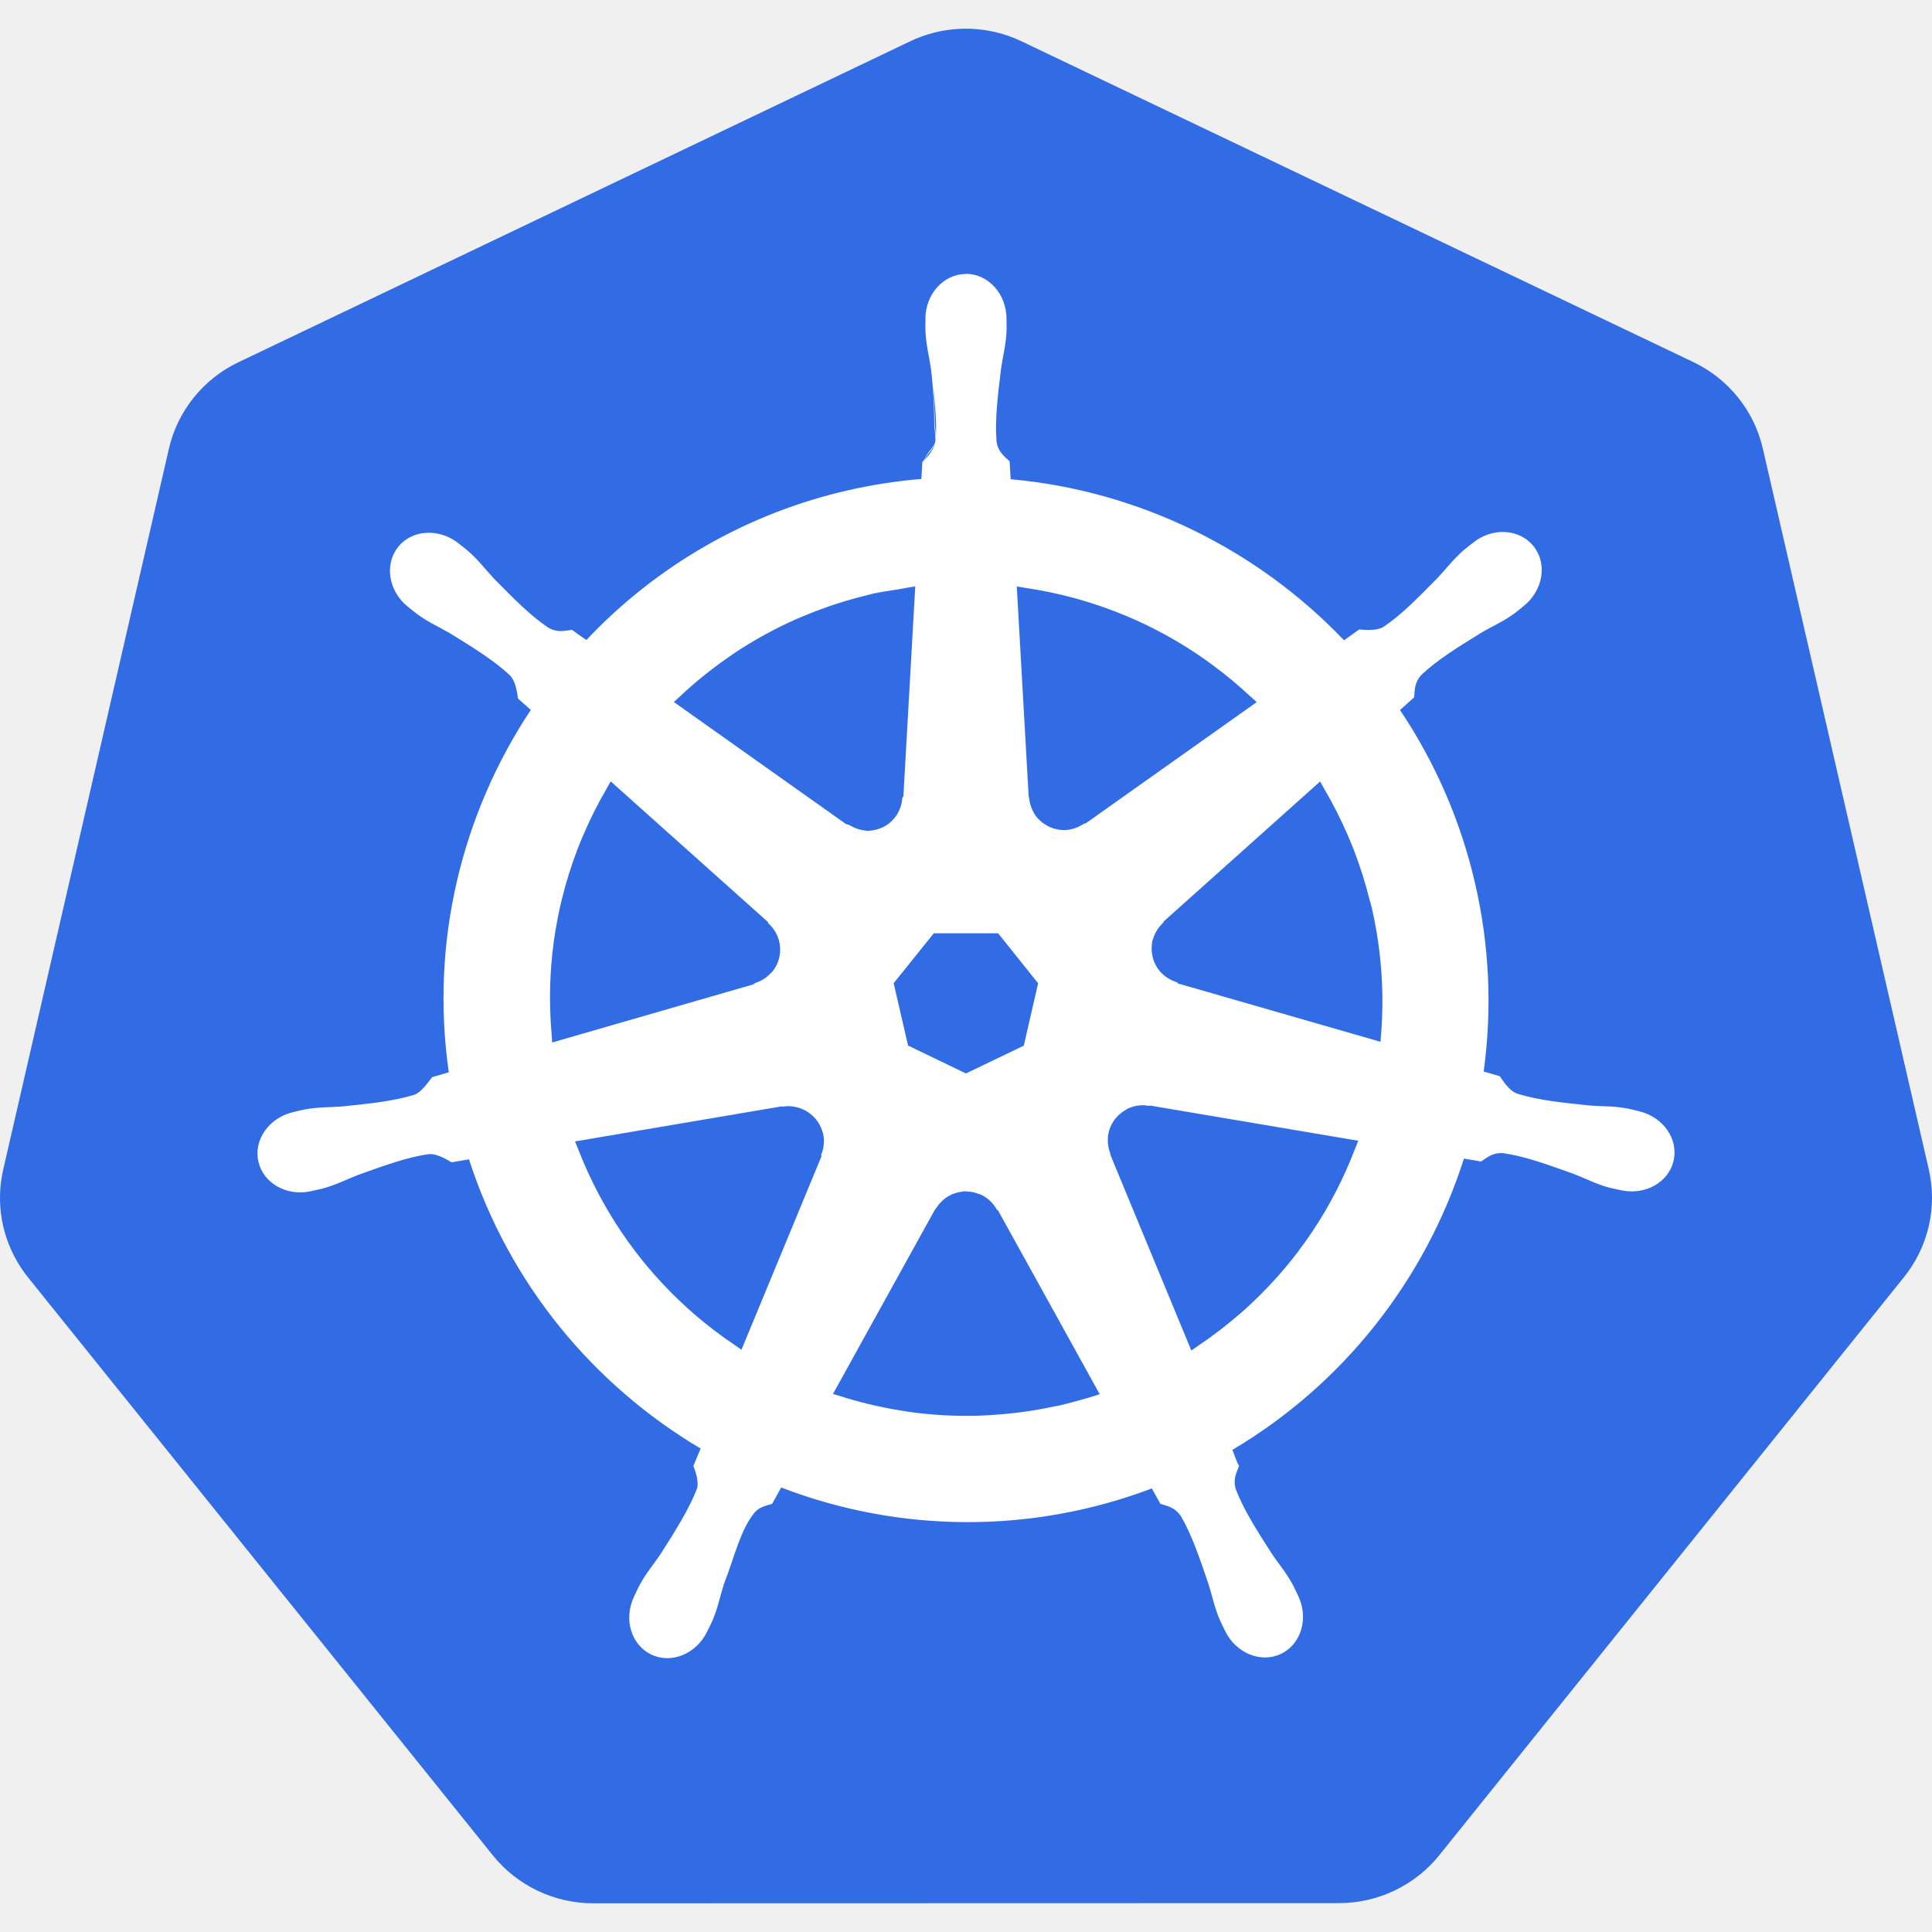
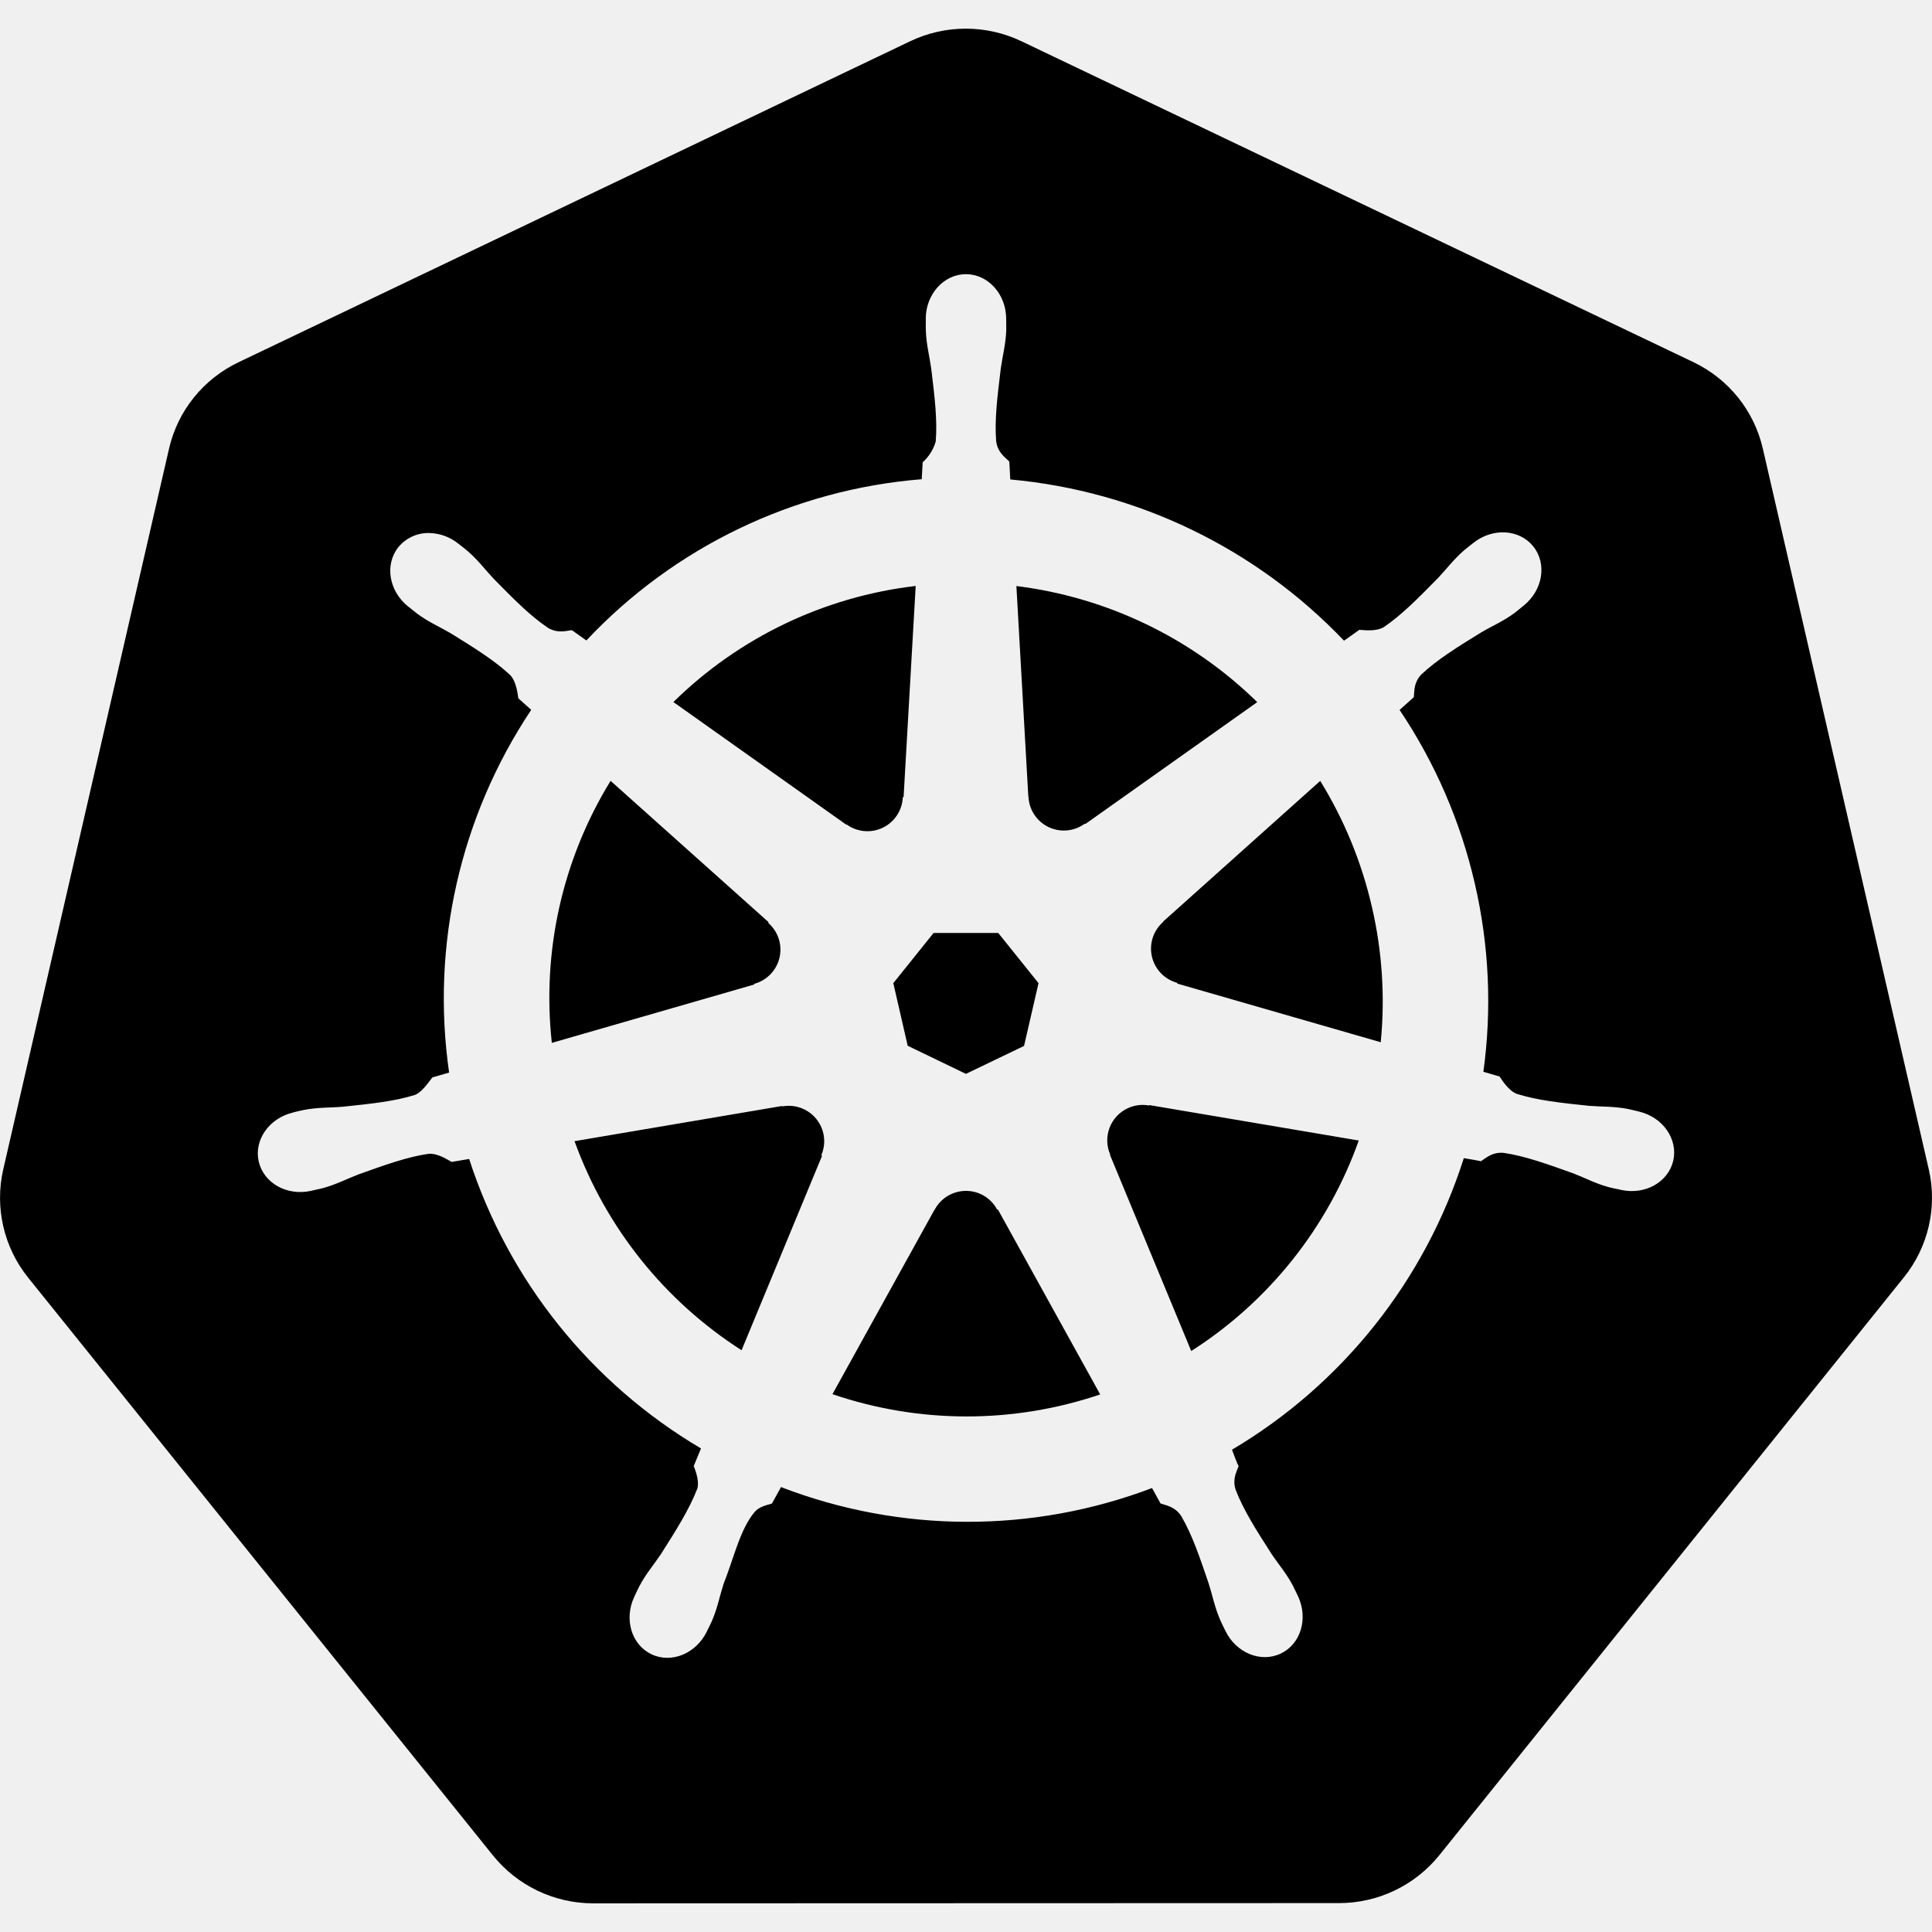
- <svg xmlns="http://www.w3.org/2000/svg" viewBox="0 0 128 128">
-   <path fill="#326ce5" d="M63.556 1.912a8.51 8.44 0 0 0-3.26.826L15.795 24a8.51 8.44 0 0 0-4.604 5.725L.214 77.485a8.51 8.44 0 0 0 1.155 6.47 8.51 8.44 0 0 0 .484.672l30.8 38.296a8.51 8.44 0 0 0 6.653 3.176l49.394-.012a8.51 8.44 0 0 0 6.653-3.17l30.789-38.301a8.51 8.44 0 0 0 1.645-7.142l-10.996-47.76a8.51 8.44 0 0 0-4.604-5.726L67.682 2.738a8.51 8.44 0 0 0-4.126-.826z" />
-   <path fill="#fff" d="M63.975 18.143v.01c-1.472.014-2.664 1.336-2.664 2.972 0 .028.005.052.005.074-.002.222-.012.49-.005.684.035.946.24 1.668.365 2.535.17 1.42.215 2.547.224 3.687l.036-.164a40.909 40.909 0 0 0-.118-2.394c.139 1.228.24 2.364.186 3.392-.015-.325-.061-.677-.066-.982l-.036.164c.003.347.096.79.069 1.123-.061.29-.291.495-.467.742l-.025.121c.173-.227.354-.444.46-.699-.134.423-.42.796-.707 1.094.08-.124.146-.262.24-.385l.026-.12c-.145.203-.227.457-.385.61l-.006.006-.064 1.12a34.702 34.702 0 0 0-4.797.736 34.279 34.279 0 0 0-17.398 9.935c-.296-.202-.8-.56-.95-.672l-.005-.005-.01.002c-.478.064-.95.207-1.57-.153-1.187-.8-2.271-1.907-3.584-3.24-.601-.637-1.037-1.246-1.754-1.861-.163-.141-.41-.33-.592-.473a3.193 3.193 0 0 0-1.87-.705c-.825-.028-1.62.294-2.14.947-.925 1.16-.628 2.933.658 3.96l.04.026c.174.143.39.326.552.446.762.561 1.457.849 2.21 1.293 1.594.984 2.91 1.798 3.956 2.779.402.427.474 1.19.53 1.525v.008l.847.754c-4.561 6.874-6.675 15.36-5.432 24.006l-1.103.324-.004.006c-.295.381-.712.972-1.135 1.147-1.366.43-2.908.588-4.77.783-.872.073-1.626.031-2.556.207-.205.04-.49.112-.713.164l-.023.006-.04.011c-1.58.383-2.6 1.837-2.27 3.272.327 1.435 1.873 2.306 3.464 1.963l.039-.006h.002c.02-.005.038-.015.05-.018.22-.048.496-.101.69-.154.913-.245 1.574-.603 2.393-.916 1.76-.632 3.218-1.16 4.637-1.365.582-.046 1.204.362 1.517.537l.008.004 1.152-.197c2.674 8.274 8.266 14.96 15.346 19.162l-.48 1.152.003.01c.174.45.364 1.057.237 1.492-.516 1.336-1.4 2.749-2.408 4.326-.488.728-.99 1.295-1.43 2.131-.107.201-.24.507-.342.717-.69 1.475-.184 3.177 1.143 3.816 1.335.643 2.99-.036 3.707-1.513l.007-.008v-.01c.1-.207.242-.478.329-.674.378-.866.505-1.607.77-2.441h-.003c.706-1.773 1.094-3.627 2.059-4.778.26-.31.688-.432 1.136-.552l.01-.004.6-1.084a34.436 34.436 0 0 0 24.556.062c.172.303.478.865.563 1.01l.004.006.008.004c.458.149.948.223 1.35.816.722 1.237 1.218 2.703 1.822 4.475.265.832.397 1.575.775 2.441.087.2.23.475.33.684.715 1.482 2.375 2.163 3.713 1.52 1.326-.64 1.832-2.34 1.143-3.815-.102-.21-.243-.518-.348-.719-.441-.836-.943-1.397-1.43-2.125-1.01-1.577-1.843-2.885-2.36-4.222-.213-.685.036-1.104.206-1.555l.006-.014-.01-.01a.834.834 0 0 1-.09-.168 6.23 6.23 0 0 1-.12-.29c-.08-.21-.16-.442-.224-.596 7.358-4.35 12.786-11.285 15.34-19.295.347.054.93.155 1.12.193l.01.002.009-.004c.402-.265.76-.606 1.475-.549 1.419.205 2.876.734 4.638 1.366.817.312 1.479.677 2.393.921.194.052.47.101.69.149.012.003.029.012.05.017h.002l.04.004c1.59.341 3.137-.528 3.464-1.963.327-1.435-.691-2.888-2.272-3.269-.227-.052-.551-.141-.775-.184-.93-.176-1.683-.132-2.557-.205-1.86-.195-3.402-.353-4.77-.783-.547-.213-.942-.872-1.138-1.148l-.006-.006-1.066-.31a34.42 34.42 0 0 0-.56-12.425 34.497 34.497 0 0 0-4.983-11.525c.278-.252.785-.701.932-.836l.007-.006v-.01c.044-.48.006-.97.495-1.494 1.045-.98 2.364-1.797 3.957-2.779.754-.444 1.454-.731 2.214-1.293.174-.128.408-.328.588-.473 1.286-1.026 1.584-2.798.658-3.959-.925-1.16-2.718-1.267-4.003-.242-.182.145-.43.332-.594.473-.717.618-1.16 1.226-1.76 1.863-1.313 1.335-2.398 2.446-3.586 3.246-.507.294-1.258.193-1.603.172h-.008l-1.004.719c-5.775-6.048-13.63-9.916-22.09-10.672a63.543 63.543 0 0 1-.064-1.174v-.008l-.006-.006c-.35-.333-.76-.61-.864-1.318v-.002c-.115-1.428.077-2.967.3-4.824.125-.867.332-1.59.366-2.535.009-.216-.005-.527-.005-.758 0-1.645-1.203-2.982-2.688-2.982zm-3.514 13.7a34.663 34.663 0 0 0-3.59.552 34.618 34.618 0 0 1 3.59-.551zm-4.781.823a34.262 34.262 0 0 0-3.711 1.133 34.208 34.208 0 0 1 3.71-1.133zm-4.825 1.564a34.262 34.262 0 0 0-3.496 1.666 34.216 34.216 0 0 1 3.496-1.666zM28.8 35.377c.142.02.28.048.418.086a3.168 3.168 0 0 0-.418-.086zm.943.283c.132.064.259.137.38.219a3.168 3.168 0 0 0-.38-.219zm16.549.848a34.262 34.262 0 0 0-3.176 2.14 34.228 34.228 0 0 1 3.176-2.14zm14.346 2.344-.787 13.93-.057.029-.002.013c-.002.05-.014.095-.02.143a2.348 2.348 0 0 1-.263.857c-.038.07-.076.141-.121.207a2.348 2.348 0 0 1-.69.662c-.07.045-.147.08-.222.118a2.348 2.348 0 0 1-.873.226c-.045.003-.088.014-.133.014-.05 0-.094-.022-.143-.026a2.334 2.334 0 0 1-.943-.304c-.045-.026-.094-.041-.137-.069l-.006.022.004-.022c-.044-.027-.102-.016-.144-.047l-.012-.01-.022.014-11.421-8.097c.093-.091.192-.174.287-.264a27.438 27.438 0 0 1 3.23-2.635c.237-.165.473-.332.715-.49a27.438 27.438 0 0 1 3.816-2.078c.24-.107.487-.204.73-.305a27.438 27.438 0 0 1 4.044-1.312c.12-.03.238-.067.36-.094.576-.13 1.162-.206 1.745-.299l.006-.025a28.076 28.076 0 0 1 .004 0l-.006.025c.355-.056.704-.14 1.06-.183zm6.726.002c.197.024.39.068.586.097a27.668 27.668 0 0 1 3.16.656c.412.111.82.23 1.225.36a27.668 27.668 0 0 1 3.033 1.168c.375.17.745.348 1.112.535a27.668 27.668 0 0 1 2.83 1.662c.344.23.68.47 1.015.717a27.668 27.668 0 0 1 2.496 2.074c.144.134.297.257.438.395l-11.346 8.044-.04-.015-.01.008c-.045.032-.094.045-.14.074a2.35 2.35 0 0 1-.882.334c-.077.012-.153.03-.23.033a2.35 2.35 0 0 1-.99-.176 2.34 2.34 0 0 1-.265-.127 2.35 2.35 0 0 1-.746-.65c-.05-.069-.088-.146-.13-.22a2.35 2.35 0 0 1-.288-.887c-.006-.055-.026-.103-.03-.159v-.011l-.011-.006zm-25.238.576a34.262 34.262 0 0 0-2.81 2.576 34.228 34.228 0 0 1 2.81-2.576zm50.916 8.14a34.483 34.483 0 0 1 1.522 2.594 34.478 34.478 0 0 0-1.522-2.594zm1.994 3.508c.488.993.927 2.01 1.317 3.045a34.478 34.478 0 0 0-1.317-3.045zm-54.576.69 10.43 9.328-.012.056.01.008c.94.817 1.07 2.23.293 3.203-.028.035-.068.057-.098.09a2.348 2.348 0 0 1-.986.65c-.043.015-.078.043-.121.055l-.014.002-.012.047-13.367 3.86c-.02-.185-.02-.37-.037-.555a27.432 27.432 0 0 1-.092-3.344c.013-.387.033-.773.063-1.158a27.432 27.432 0 0 1 .457-3.307c.08-.407.173-.812.273-1.215a27.432 27.432 0 0 1 .99-3.162c.14-.37.29-.734.448-1.097a27.432 27.432 0 0 1 1.51-2.987c.09-.156.17-.32.265-.474zm47.002.007c.097.158.176.324.27.483a27.774 27.774 0 0 1 1.53 3.01c.15.346.298.694.434 1.046a27.774 27.774 0 0 1 1.04 3.288c.045.175.104.346.144.523.69 3.002.86 5.999.578 8.896l-13.434-3.87-.011-.057-.014-.004c-.045-.012-.084-.034-.127-.049a2.35 2.35 0 0 1-.79-.455c-.058-.052-.116-.103-.17-.16a2.35 2.35 0 0 1-.491-.824c-.027-.078-.044-.158-.063-.239a2.35 2.35 0 0 1-.03-.892c.009-.049.01-.096.02-.145.01-.045.038-.084.05-.129a2.329 2.329 0 0 1 .599-.996c.034-.033.054-.076.09-.107l.01-.01-.006-.03 10.37-9.279zm9.228 3.305c.332.965.619 1.945.864 2.938a34.478 34.478 0 0 0-.864-2.938zm-34.824 6.752h4.262l2.65 3.314-.95 4.133-3.83 1.84-3.837-1.848-.953-4.132zm13.727 11.395c.18-.01.357.008.533.04l.014.003.023-.03 13.828 2.338c-.064.18-.147.351-.215.53a27.466 27.466 0 0 1-1.36 3.011c-.19.363-.386.721-.593 1.074a27.466 27.466 0 0 1-1.853 2.768c-.243.32-.492.633-.748.941a27.466 27.466 0 0 1-2.29 2.432c-.29.274-.588.54-.892.8a27.466 27.466 0 0 1-2.64 2.012c-.16.107-.31.225-.471.329l-5.365-12.967.015-.022-.004-.011c-.02-.045-.026-.092-.043-.137a2.351 2.351 0 0 1-.135-.889c.004-.081.006-.162.018-.242a2.351 2.351 0 0 1 .334-.89c.045-.072.098-.137.15-.204a2.351 2.351 0 0 1 .68-.578c.043-.024.079-.055.123-.076.289-.139.59-.218.89-.232zm-23.31.056.013.002c.03 0 .06.008.092.01a2.349 2.349 0 0 1 1.226.445c.07.05.133.101.196.158a2.349 2.349 0 0 1 .689 1.106c.008.03.022.059.03.09.11.479.065.98-.13 1.431l-.005.012.04.05-5.31 12.837c-.155-.1-.3-.212-.451-.315a27.58 27.58 0 0 1-2.64-2.011 27.508 27.508 0 0 1-.891-.803 27.58 27.58 0 0 1-2.272-2.408c-.26-.312-.513-.629-.76-.951a27.58 27.58 0 0 1-1.82-2.704 27.294 27.294 0 0 1-.627-1.123 27.58 27.58 0 0 1-1.346-2.947c-.07-.181-.154-.356-.22-.539l13.707-2.326.023.03.014-.005c.147-.027.294-.04.443-.039zm2.304 1.994a2.326 2.326 0 0 1 .02.344 2.286 2.286 0 0 0-.02-.344zm-.008.703a2.326 2.326 0 0 1-.1.4c.046-.13.077-.264.1-.4zm9.334 2.944c.058-.002.114.013.172.015a2.32 2.32 0 0 1 .752.159c.054.021.112.03.164.056v.002a2.31 2.31 0 0 1 1.043.99l.006.012h.053l6.757 12.213c-.276.092-.557.173-.836.256a28.056 28.056 0 0 1-.996.277c-.283.074-.564.15-.85.215-.124.029-.25.046-.376.072a27.542 27.542 0 0 1-4.18.561c-.28.016-.558.035-.838.043a27.542 27.542 0 0 1-4.32-.223c-.28-.036-.56-.085-.838-.13a27.542 27.542 0 0 1-4.055-.975c-.127-.041-.257-.072-.384-.115l6.742-12.188h.01l.007-.012c.026-.048.065-.085.094-.13a2.351 2.351 0 0 1 .606-.647c.083-.06.168-.115.26-.164a2.351 2.351 0 0 1 .85-.262c.054-.005.103-.023.157-.025zM52.297 98.69a34.413 34.413 0 0 0 3.758 1.137 34.352 34.352 0 0 1-3.758-1.137zm23.385.09c-1.07.381-2.156.709-3.258.983a34.56 34.56 0 0 0 3.258-.983zm-4.575 1.281a34.399 34.399 0 0 1-3.718.563 34.413 34.413 0 0 0 3.718-.563zm-13.937.016a34.413 34.413 0 0 0 3.898.572 34.358 34.358 0 0 1-3.898-.572zm8.91.649a34.36 34.36 0 0 1-3.851.005 34.413 34.413 0 0 0 3.85-.005z" />
+ <svg xmlns="http://www.w3.org/2000/svg" fill="currentColor" role="img" viewBox="0 0 24 24">
+   <path d="M10.204 14.35l.007.01-.999 2.413a5.171 5.171 0 0 1-2.075-2.597l2.578-.437.004.005a.44.44 0 0 1 .484.606zm-.833-2.129a.44.44 0 0 0 .173-.756l.002-.011L7.585 9.7a5.143 5.143 0 0 0-.73 3.255l2.514-.725.002-.009zm1.145-1.98a.44.44 0 0 0 .699-.337l.01-.005.15-2.62a5.144 5.144 0 0 0-3.01 1.442l2.147 1.523.004-.002zm.76 2.75l.723.349.722-.347.18-.78-.5-.623h-.804l-.5.623.179.779zm1.5-3.095a.44.44 0 0 0 .7.336l.008.003 2.134-1.513a5.188 5.188 0 0 0-2.992-1.442l.148 2.615.002.001zm10.876 5.97l-5.773 7.181a1.6 1.6 0 0 1-1.248.594l-9.261.003a1.6 1.6 0 0 1-1.247-.596l-5.776-7.18a1.583 1.583 0 0 1-.307-1.34L2.1 5.573c.108-.47.425-.864.863-1.073L11.305.513a1.606 1.606 0 0 1 1.385 0l8.345 3.985c.438.209.755.604.863 1.073l2.062 8.955c.108.47-.005.963-.308 1.34zm-3.289-2.057c-.042-.01-.103-.026-.145-.034-.174-.033-.315-.025-.479-.038-.35-.037-.638-.067-.895-.148-.105-.04-.18-.165-.216-.216l-.201-.059a6.45 6.45 0 0 0-.105-2.332 6.465 6.465 0 0 0-.936-2.163c.052-.047.15-.133.177-.159.008-.09.001-.183.094-.282.197-.185.444-.338.743-.522.142-.084.273-.137.415-.242.032-.024.076-.062.11-.089.24-.191.295-.52.123-.736-.172-.216-.506-.236-.745-.045-.034.027-.08.062-.111.088-.134.116-.217.23-.33.35-.246.25-.45.458-.673.609-.097.056-.239.037-.303.033l-.19.135a6.545 6.545 0 0 0-4.146-2.003l-.012-.223c-.065-.062-.143-.115-.163-.25-.022-.268.015-.557.057-.905.023-.163.061-.298.068-.475.001-.04-.001-.099-.001-.142 0-.306-.224-.555-.5-.555-.275 0-.499.249-.499.555l.001.014c0 .041-.002.092 0 .128.006.177.044.312.067.475.042.348.078.637.056.906a.545.545 0 0 1-.162.258l-.012.211a6.424 6.424 0 0 0-4.166 2.003 8.373 8.373 0 0 1-.18-.128c-.09.012-.18.04-.297-.029-.223-.15-.427-.358-.673-.608-.113-.12-.195-.234-.329-.349-.03-.026-.077-.062-.111-.088a.594.594 0 0 0-.348-.132.481.481 0 0 0-.398.176c-.172.216-.117.546.123.737l.007.005.104.083c.142.105.272.159.414.242.299.185.546.338.743.522.076.082.09.226.1.288l.16.143a6.462 6.462 0 0 0-1.02 4.506l-.208.06c-.055.072-.133.184-.215.217-.257.081-.546.11-.895.147-.164.014-.305.006-.48.039-.037.007-.09.02-.133.03l-.004.002-.007.002c-.295.071-.484.342-.423.608.061.267.349.429.645.365l.007-.001.01-.003.129-.029c.17-.046.294-.113.448-.172.33-.118.604-.217.87-.256.112-.009.23.069.288.101l.217-.037a6.5 6.5 0 0 0 2.88 3.596l-.09.218c.033.084.069.199.044.282-.097.252-.263.517-.452.813-.091.136-.185.242-.268.399-.02.037-.045.095-.064.134-.128.275-.034.591.213.71.248.12.556-.007.69-.282v-.002c.02-.039.046-.09.062-.127.07-.162.094-.301.144-.458.132-.332.205-.68.387-.897.05-.06.13-.082.215-.105l.113-.205a6.453 6.453 0 0 0 4.609.012l.106.192c.086.028.18.042.256.155.136.232.229.507.342.84.05.156.074.295.145.457.016.037.043.09.062.129.133.276.442.402.69.282.247-.118.341-.435.213-.71-.02-.039-.045-.096-.065-.134-.083-.156-.177-.261-.268-.398-.19-.296-.346-.541-.443-.793-.04-.13.007-.21.038-.294-.018-.022-.059-.144-.083-.202a6.499 6.499 0 0 0 2.88-3.622c.064.01.176.03.213.038.075-.05.144-.114.28-.104.266.039.54.138.87.256.154.06.277.128.448.173.036.01.088.019.13.028l.009.003.007.001c.297.064.584-.098.645-.365.06-.266-.128-.537-.423-.608zM16.4 9.701l-1.95 1.746v.005a.44.44 0 0 0 .173.757l.003.01 2.526.728a5.199 5.199 0 0 0-.108-1.674A5.208 5.208 0 0 0 16.4 9.7zm-4.013 5.325a.437.437 0 0 0-.404-.232.44.44 0 0 0-.372.233h-.002l-1.268 2.292a5.164 5.164 0 0 0 3.326.003l-1.27-2.296h-.01zm1.888-1.293a.44.44 0 0 0-.27.036.44.44 0 0 0-.214.572l-.003.004 1.01 2.438a5.15 5.15 0 0 0 2.081-2.615l-2.6-.44-.004.005z" />
</svg>
